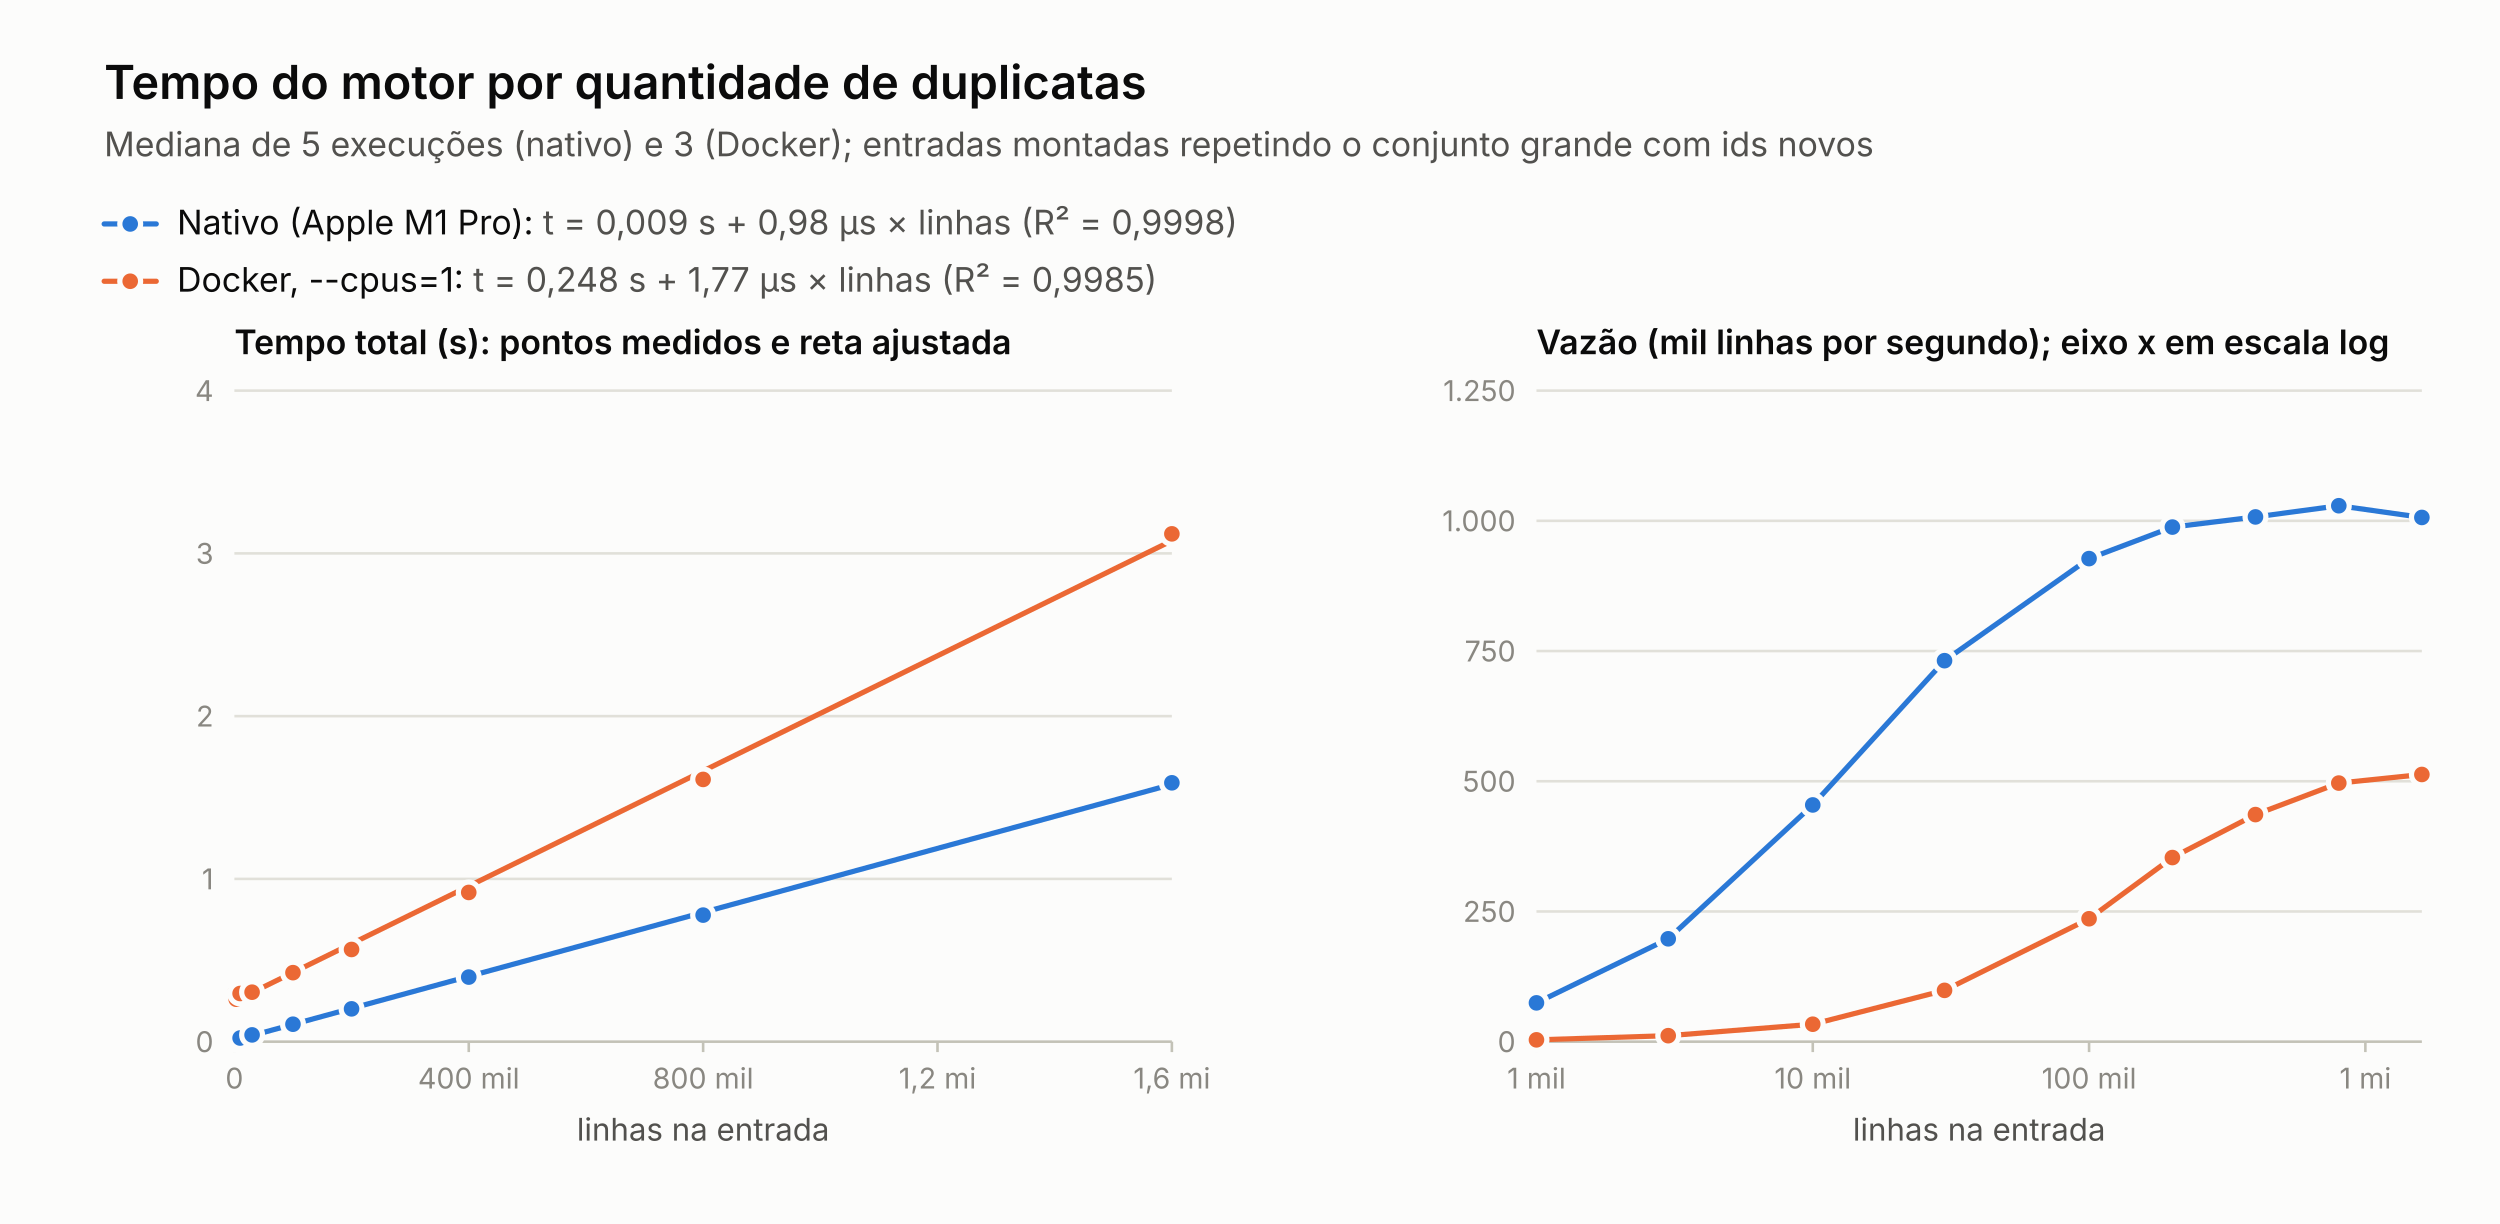
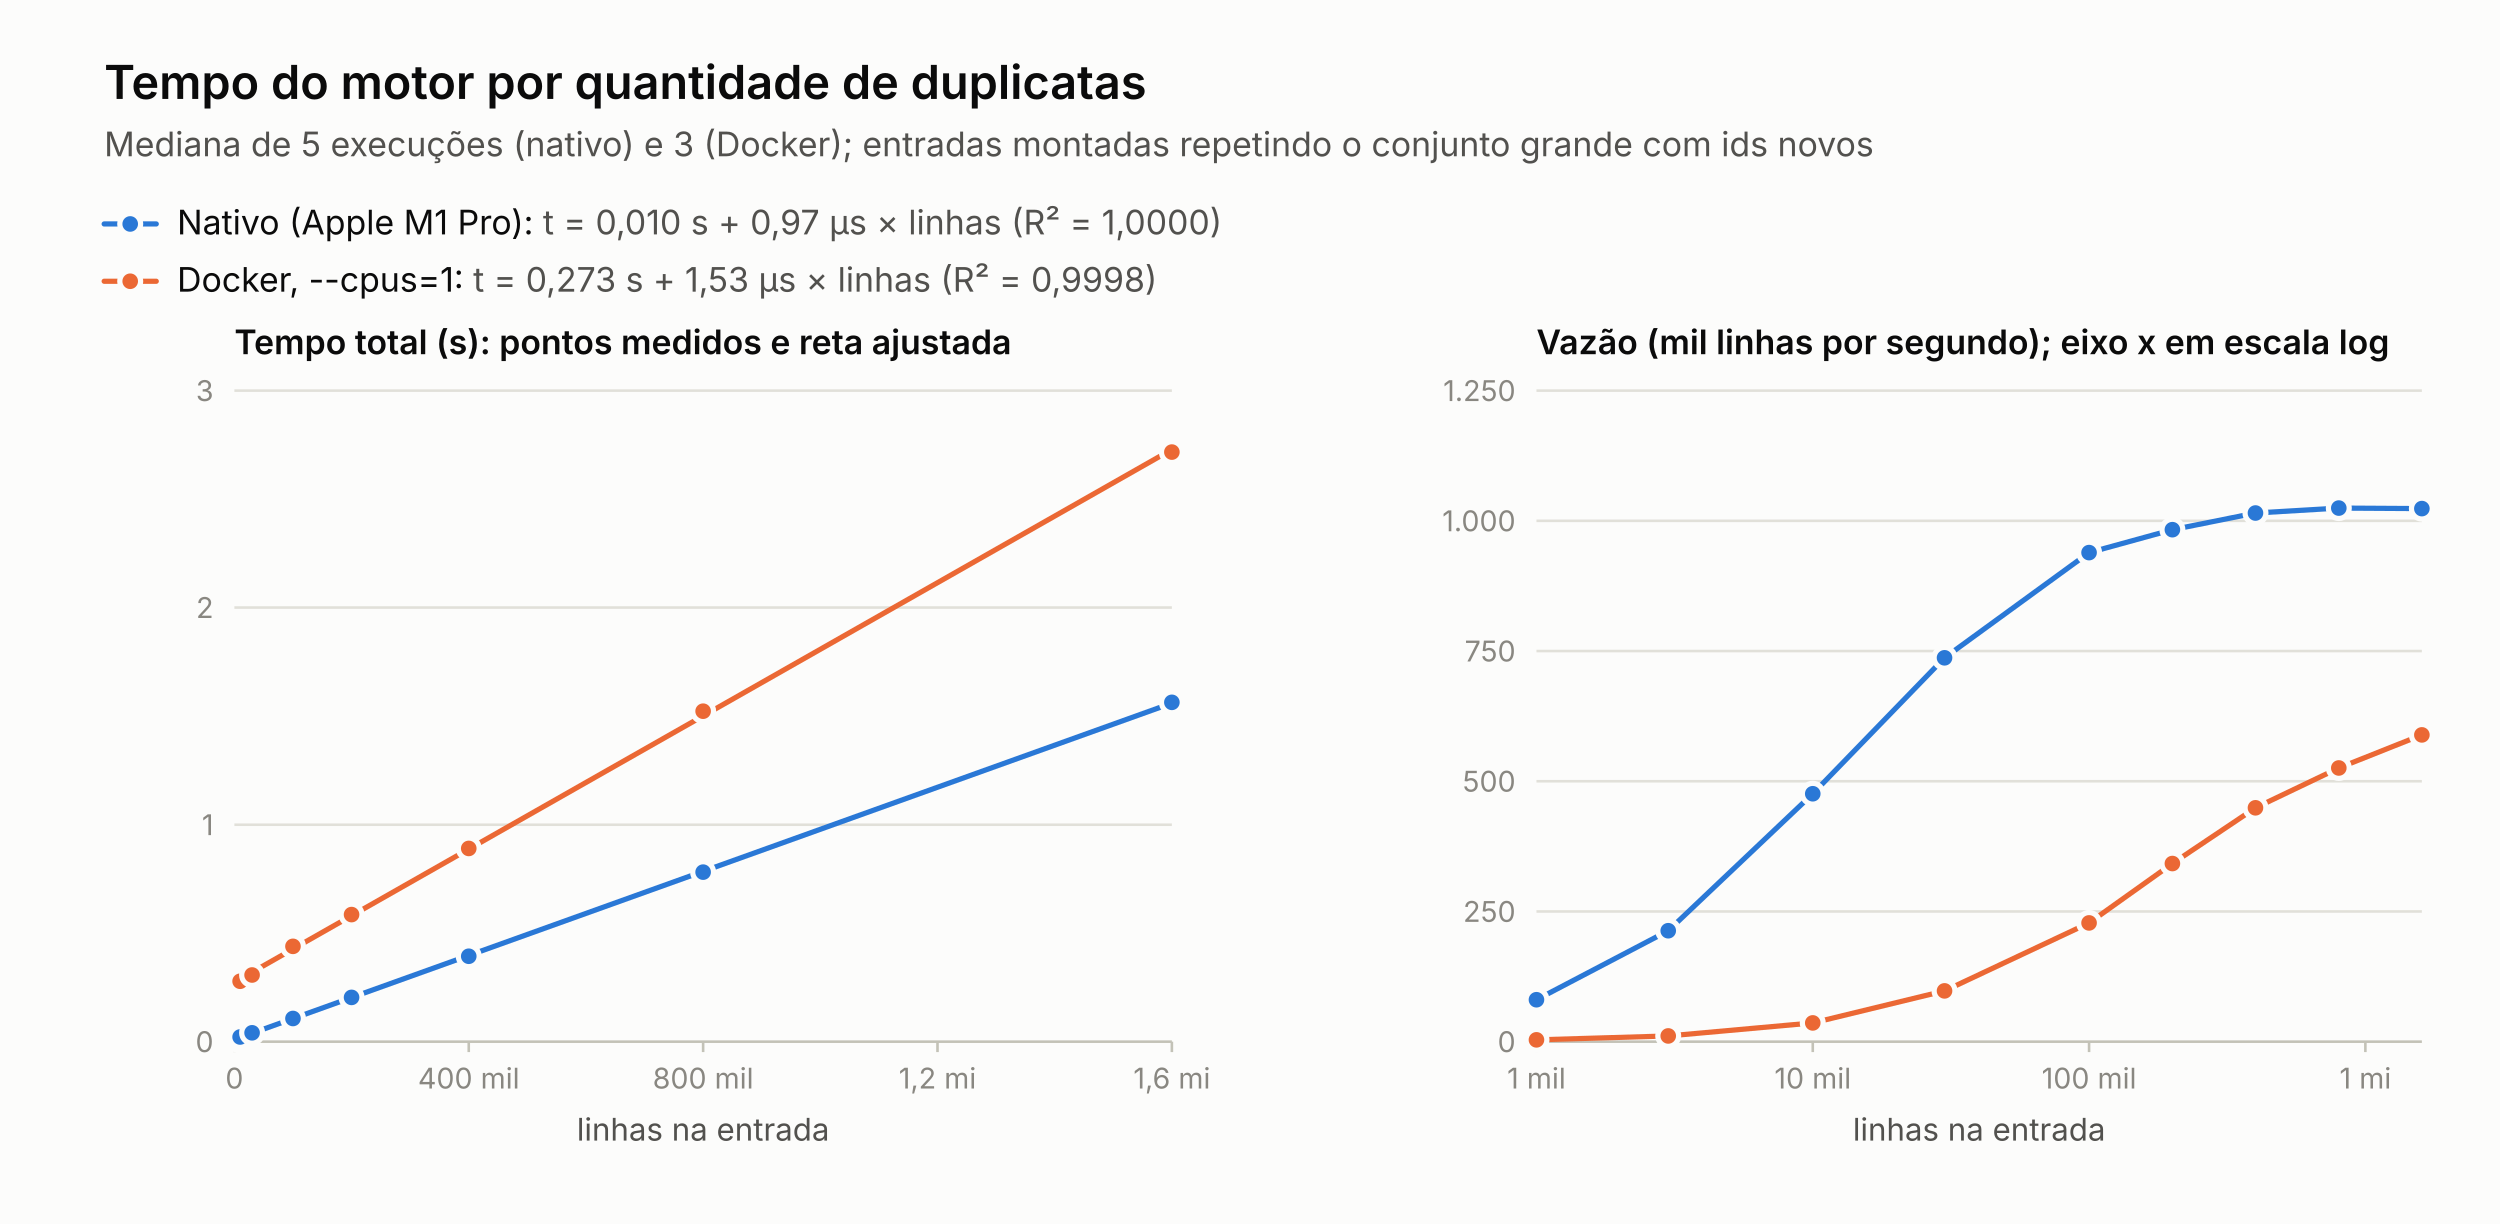
<svg xmlns="http://www.w3.org/2000/svg" viewBox="0 0 960 470" width="960" height="470" font-family="system-ui, -apple-system, Segoe UI, sans-serif">
  <rect width="960" height="470" fill="#fcfcfb" />
  <text x="40" y="38" font-size="18" font-weight="600" fill="#0b0b0b">Tempo do motor por quantidade de duplicatas</text>
  <text x="40" y="60" font-size="13" fill="#52514e">Mediana de 5 execuções (nativo) e 3 (Docker); entradas montadas repetindo o conjunto grande com ids novos</text>
  <line x1="40" y1="86" x2="60" y2="86" stroke="#2a78d6" stroke-width="2" stroke-linecap="round" />
  <circle cx="50" cy="86" r="4" fill="#2a78d6" stroke="#fcfcfb" stroke-width="2" />
-   <text x="68" y="90" font-size="13" fill="#0b0b0b">Nativo (Apple M1 Pro): <tspan fill="#52514e">t = 0,009 s + 0,98 µs × linhas (R² = 0,9998)</tspan>
+   <text x="68" y="90" font-size="13" fill="#0b0b0b">Nativo (Apple M1 Pro): <tspan fill="#52514e">t = 0,010 s + 0,97 µs × linhas (R² = 1,0000)</tspan>
  </text>
  <line x1="40" y1="108" x2="60" y2="108" stroke="#eb6834" stroke-width="2" stroke-linecap="round" />
  <circle cx="50" cy="108" r="4" fill="#eb6834" stroke="#fcfcfb" stroke-width="2" />
-   <text x="68" y="112" font-size="13" fill="#0b0b0b">Docker, --cpus=1: <tspan fill="#52514e">t = 0,248 s + 1,77 µs × linhas (R² = 0,9985)</tspan>
+   <text x="68" y="112" font-size="13" fill="#0b0b0b">Docker, --cpus=1: <tspan fill="#52514e">t = 0,273 s + 1,53 µs × linhas (R² = 0,9998)</tspan>
  </text>
  <text x="90" y="136" font-size="13" font-weight="600" fill="#0b0b0b">Tempo total (s): pontos medidos e reta ajustada</text>
  <line x1="90" y1="400.0" x2="450" y2="400.0" stroke="#c3c2b7" stroke-width="1" />
  <text x="82" y="404.0" font-size="11" text-anchor="end" fill="#898781" style="font-variant-numeric: tabular-nums">0</text>
-   <line x1="90" y1="337.5" x2="450" y2="337.5" stroke="#e1e0d9" stroke-width="1" />
-   <text x="82" y="341.5" font-size="11" text-anchor="end" fill="#898781" style="font-variant-numeric: tabular-nums">1</text>
-   <line x1="90" y1="275.0" x2="450" y2="275.0" stroke="#e1e0d9" stroke-width="1" />
-   <text x="82" y="279.0" font-size="11" text-anchor="end" fill="#898781" style="font-variant-numeric: tabular-nums">2</text>
-   <line x1="90" y1="212.5" x2="450" y2="212.5" stroke="#e1e0d9" stroke-width="1" />
-   <text x="82" y="216.5" font-size="11" text-anchor="end" fill="#898781" style="font-variant-numeric: tabular-nums">3</text>
+   <line x1="90" y1="316.7" x2="450" y2="316.7" stroke="#e1e0d9" stroke-width="1" />
+   <text x="82" y="320.7" font-size="11" text-anchor="end" fill="#898781" style="font-variant-numeric: tabular-nums">1</text>
+   <line x1="90" y1="233.3" x2="450" y2="233.3" stroke="#e1e0d9" stroke-width="1" />
+   <text x="82" y="237.3" font-size="11" text-anchor="end" fill="#898781" style="font-variant-numeric: tabular-nums">2</text>
  <line x1="90" y1="150.0" x2="450" y2="150.0" stroke="#e1e0d9" stroke-width="1" />
-   <text x="82" y="154.0" font-size="11" text-anchor="end" fill="#898781" style="font-variant-numeric: tabular-nums">4</text>
+   <text x="82" y="154.0" font-size="11" text-anchor="end" fill="#898781" style="font-variant-numeric: tabular-nums">3</text>
  <line x1="90.0" y1="400" x2="90.0" y2="404" stroke="#c3c2b7" stroke-width="1" />
  <text x="90.0" y="418" font-size="11" text-anchor="middle" fill="#898781">0</text>
  <line x1="180.0" y1="400" x2="180.0" y2="404" stroke="#c3c2b7" stroke-width="1" />
  <text x="180.0" y="418" font-size="11" text-anchor="middle" fill="#898781">400 mil</text>
  <line x1="270.0" y1="400" x2="270.0" y2="404" stroke="#c3c2b7" stroke-width="1" />
  <text x="270.0" y="418" font-size="11" text-anchor="middle" fill="#898781">800 mil</text>
  <line x1="360.0" y1="400" x2="360.0" y2="404" stroke="#c3c2b7" stroke-width="1" />
  <text x="360.0" y="418" font-size="11" text-anchor="middle" fill="#898781">1,2 mi</text>
  <line x1="450.0" y1="400" x2="450.0" y2="404" stroke="#c3c2b7" stroke-width="1" />
  <text x="450.0" y="418" font-size="11" text-anchor="middle" fill="#898781">1,6 mi</text>
  <text x="270.0" y="438" font-size="12" text-anchor="middle" fill="#52514e">linhas na entrada</text>
-   <line x1="90.0" y1="399.5" x2="450.0" y2="301.2" stroke="#2a78d6" stroke-width="2" stroke-linecap="round" />
-   <circle cx="90.2" cy="399.2" r="4" fill="#2a78d6" stroke="#fcfcfb" stroke-width="2" />
-   <circle cx="90.7" cy="399.1" r="4" fill="#2a78d6" stroke="#fcfcfb" stroke-width="2" />
-   <circle cx="92.2" cy="398.6" r="4" fill="#2a78d6" stroke="#fcfcfb" stroke-width="2" />
-   <circle cx="96.8" cy="397.4" r="4" fill="#2a78d6" stroke="#fcfcfb" stroke-width="2" />
-   <circle cx="112.5" cy="393.3" r="4" fill="#2a78d6" stroke="#fcfcfb" stroke-width="2" />
-   <circle cx="135.0" cy="387.4" r="4" fill="#2a78d6" stroke="#fcfcfb" stroke-width="2" />
-   <circle cx="180.0" cy="375.2" r="4" fill="#2a78d6" stroke="#fcfcfb" stroke-width="2" />
-   <circle cx="270.0" cy="351.4" r="4" fill="#2a78d6" stroke="#fcfcfb" stroke-width="2" />
-   <circle cx="450.0" cy="300.6" r="4" fill="#2a78d6" stroke="#fcfcfb" stroke-width="2" />
-   <line x1="90.0" y1="384.5" x2="450.0" y2="207.6" stroke="#eb6834" stroke-width="2" stroke-linecap="round" />
-   <circle cx="90.2" cy="381.4" r="4" fill="#eb6834" stroke="#fcfcfb" stroke-width="2" />
-   <circle cx="90.7" cy="383.7" r="4" fill="#eb6834" stroke="#fcfcfb" stroke-width="2" />
-   <circle cx="92.2" cy="381.5" r="4" fill="#eb6834" stroke="#fcfcfb" stroke-width="2" />
-   <circle cx="96.8" cy="381.0" r="4" fill="#eb6834" stroke="#fcfcfb" stroke-width="2" />
-   <circle cx="112.5" cy="373.5" r="4" fill="#eb6834" stroke="#fcfcfb" stroke-width="2" />
-   <circle cx="135.0" cy="364.6" r="4" fill="#eb6834" stroke="#fcfcfb" stroke-width="2" />
-   <circle cx="180.0" cy="342.7" r="4" fill="#eb6834" stroke="#fcfcfb" stroke-width="2" />
-   <circle cx="270.0" cy="299.3" r="4" fill="#eb6834" stroke="#fcfcfb" stroke-width="2" />
-   <circle cx="450.0" cy="205.0" r="4" fill="#eb6834" stroke="#fcfcfb" stroke-width="2" />
+   <line x1="90.0" y1="399.2" x2="450.0" y2="270.0" stroke="#2a78d6" stroke-width="2" stroke-linecap="round" />
+   <circle cx="90.2" cy="399.0" r="4" fill="#2a78d6" stroke="#fcfcfb" stroke-width="2" />
+   <circle cx="90.7" cy="398.8" r="4" fill="#2a78d6" stroke="#fcfcfb" stroke-width="2" />
+   <circle cx="92.2" cy="398.2" r="4" fill="#2a78d6" stroke="#fcfcfb" stroke-width="2" />
+   <circle cx="96.8" cy="396.6" r="4" fill="#2a78d6" stroke="#fcfcfb" stroke-width="2" />
+   <circle cx="112.5" cy="391.1" r="4" fill="#2a78d6" stroke="#fcfcfb" stroke-width="2" />
+   <circle cx="135.0" cy="383.0" r="4" fill="#2a78d6" stroke="#fcfcfb" stroke-width="2" />
+   <circle cx="180.0" cy="367.2" r="4" fill="#2a78d6" stroke="#fcfcfb" stroke-width="2" />
+   <circle cx="270.0" cy="334.9" r="4" fill="#2a78d6" stroke="#fcfcfb" stroke-width="2" />
+   <circle cx="450.0" cy="269.7" r="4" fill="#2a78d6" stroke="#fcfcfb" stroke-width="2" />
+   <line x1="90.0" y1="377.2" x2="450.0" y2="172.6" stroke="#eb6834" stroke-width="2" stroke-linecap="round" />
+   <circle cx="90.2" cy="377.2" r="4" fill="#eb6834" stroke="#fcfcfb" stroke-width="2" />
+   <circle cx="90.7" cy="377.3" r="4" fill="#eb6834" stroke="#fcfcfb" stroke-width="2" />
+   <circle cx="92.2" cy="376.8" r="4" fill="#eb6834" stroke="#fcfcfb" stroke-width="2" />
+   <circle cx="96.8" cy="374.4" r="4" fill="#eb6834" stroke="#fcfcfb" stroke-width="2" />
+   <circle cx="112.5" cy="363.4" r="4" fill="#eb6834" stroke="#fcfcfb" stroke-width="2" />
+   <circle cx="135.0" cy="351.2" r="4" fill="#eb6834" stroke="#fcfcfb" stroke-width="2" />
+   <circle cx="180.0" cy="325.8" r="4" fill="#eb6834" stroke="#fcfcfb" stroke-width="2" />
+   <circle cx="270.0" cy="273.1" r="4" fill="#eb6834" stroke="#fcfcfb" stroke-width="2" />
+   <circle cx="450.0" cy="173.6" r="4" fill="#eb6834" stroke="#fcfcfb" stroke-width="2" />
  <text x="590" y="136" font-size="13" font-weight="600" fill="#0b0b0b">Vazão (mil linhas por segundo); eixo x em escala log</text>
  <line x1="590" y1="400.0" x2="930" y2="400.0" stroke="#c3c2b7" stroke-width="1" />
  <text x="582" y="404.0" font-size="11" text-anchor="end" fill="#898781" style="font-variant-numeric: tabular-nums">0</text>
  <line x1="590" y1="350.0" x2="930" y2="350.0" stroke="#e1e0d9" stroke-width="1" />
  <text x="582" y="354.0" font-size="11" text-anchor="end" fill="#898781" style="font-variant-numeric: tabular-nums">250</text>
  <line x1="590" y1="300.0" x2="930" y2="300.0" stroke="#e1e0d9" stroke-width="1" />
  <text x="582" y="304.0" font-size="11" text-anchor="end" fill="#898781" style="font-variant-numeric: tabular-nums">500</text>
  <line x1="590" y1="250.0" x2="930" y2="250.0" stroke="#e1e0d9" stroke-width="1" />
  <text x="582" y="254.0" font-size="11" text-anchor="end" fill="#898781" style="font-variant-numeric: tabular-nums">750</text>
  <line x1="590" y1="200.0" x2="930" y2="200.0" stroke="#e1e0d9" stroke-width="1" />
  <text x="582" y="204.0" font-size="11" text-anchor="end" fill="#898781" style="font-variant-numeric: tabular-nums">1.000</text>
  <line x1="590" y1="150.0" x2="930" y2="150.0" stroke="#e1e0d9" stroke-width="1" />
  <text x="582" y="154.0" font-size="11" text-anchor="end" fill="#898781" style="font-variant-numeric: tabular-nums">1.250</text>
  <line x1="590.0" y1="400" x2="590.0" y2="404" stroke="#c3c2b7" stroke-width="1" />
  <text x="590.0" y="418" font-size="11" text-anchor="middle" fill="#898781">1 mil</text>
  <line x1="696.1" y1="400" x2="696.1" y2="404" stroke="#c3c2b7" stroke-width="1" />
  <text x="696.1" y="418" font-size="11" text-anchor="middle" fill="#898781">10 mil</text>
  <line x1="802.2" y1="400" x2="802.2" y2="404" stroke="#c3c2b7" stroke-width="1" />
  <text x="802.2" y="418" font-size="11" text-anchor="middle" fill="#898781">100 mil</text>
  <line x1="908.3" y1="400" x2="908.3" y2="404" stroke="#c3c2b7" stroke-width="1" />
  <text x="908.3" y="418" font-size="11" text-anchor="middle" fill="#898781">1 mi</text>
  <text x="760.0" y="438" font-size="12" text-anchor="middle" fill="#52514e">linhas na entrada</text>
-   <path d="M590.0,385.1 L640.6,360.5 L696.1,309.1 L746.7,253.7 L802.2,214.5 L834.2,202.4 L866.1,198.5 L898.1,194.2 L930.0,198.7" fill="none" stroke="#2a78d6" stroke-width="2" stroke-linejoin="round" stroke-linecap="round" />
-   <circle cx="590.0" cy="385.1" r="4" fill="#2a78d6" stroke="#fcfcfb" stroke-width="2" />
-   <circle cx="640.6" cy="360.5" r="4" fill="#2a78d6" stroke="#fcfcfb" stroke-width="2" />
-   <circle cx="696.1" cy="309.1" r="4" fill="#2a78d6" stroke="#fcfcfb" stroke-width="2" />
-   <circle cx="746.7" cy="253.7" r="4" fill="#2a78d6" stroke="#fcfcfb" stroke-width="2" />
-   <circle cx="802.2" cy="214.5" r="4" fill="#2a78d6" stroke="#fcfcfb" stroke-width="2" />
-   <circle cx="834.2" cy="202.4" r="4" fill="#2a78d6" stroke="#fcfcfb" stroke-width="2" />
-   <circle cx="866.1" cy="198.5" r="4" fill="#2a78d6" stroke="#fcfcfb" stroke-width="2" />
-   <circle cx="898.1" cy="194.2" r="4" fill="#2a78d6" stroke="#fcfcfb" stroke-width="2" />
-   <circle cx="930.0" cy="198.7" r="4" fill="#2a78d6" stroke="#fcfcfb" stroke-width="2" />
-   <path d="M590.0,399.3 L640.6,397.7 L696.1,393.3 L746.7,380.3 L802.2,352.8 L834.2,329.3 L866.1,312.8 L898.1,300.7 L930.0,297.4" fill="none" stroke="#eb6834" stroke-width="2" stroke-linejoin="round" stroke-linecap="round" />
+   <path d="M590.0,383.9 L640.6,357.4 L696.1,304.8 L746.7,252.6 L802.2,212.2 L834.2,203.4 L866.1,197.0 L898.1,195.1 L930.0,195.3" fill="none" stroke="#2a78d6" stroke-width="2" stroke-linejoin="round" stroke-linecap="round" />
+   <circle cx="590.0" cy="383.9" r="4" fill="#2a78d6" stroke="#fcfcfb" stroke-width="2" />
+   <circle cx="640.6" cy="357.4" r="4" fill="#2a78d6" stroke="#fcfcfb" stroke-width="2" />
+   <circle cx="696.1" cy="304.8" r="4" fill="#2a78d6" stroke="#fcfcfb" stroke-width="2" />
+   <circle cx="746.7" cy="252.6" r="4" fill="#2a78d6" stroke="#fcfcfb" stroke-width="2" />
+   <circle cx="802.2" cy="212.2" r="4" fill="#2a78d6" stroke="#fcfcfb" stroke-width="2" />
+   <circle cx="834.2" cy="203.4" r="4" fill="#2a78d6" stroke="#fcfcfb" stroke-width="2" />
+   <circle cx="866.1" cy="197.0" r="4" fill="#2a78d6" stroke="#fcfcfb" stroke-width="2" />
+   <circle cx="898.1" cy="195.1" r="4" fill="#2a78d6" stroke="#fcfcfb" stroke-width="2" />
+   <circle cx="930.0" cy="195.3" r="4" fill="#2a78d6" stroke="#fcfcfb" stroke-width="2" />
+   <path d="M590.0,399.3 L640.6,397.8 L696.1,392.8 L746.7,380.5 L802.2,354.4 L834.2,331.6 L866.1,310.2 L898.1,294.9 L930.0,282.2" fill="none" stroke="#eb6834" stroke-width="2" stroke-linejoin="round" stroke-linecap="round" />
  <circle cx="590.0" cy="399.3" r="4" fill="#eb6834" stroke="#fcfcfb" stroke-width="2" />
-   <circle cx="640.6" cy="397.7" r="4" fill="#eb6834" stroke="#fcfcfb" stroke-width="2" />
-   <circle cx="696.1" cy="393.3" r="4" fill="#eb6834" stroke="#fcfcfb" stroke-width="2" />
-   <circle cx="746.7" cy="380.3" r="4" fill="#eb6834" stroke="#fcfcfb" stroke-width="2" />
-   <circle cx="802.2" cy="352.8" r="4" fill="#eb6834" stroke="#fcfcfb" stroke-width="2" />
-   <circle cx="834.2" cy="329.3" r="4" fill="#eb6834" stroke="#fcfcfb" stroke-width="2" />
-   <circle cx="866.1" cy="312.8" r="4" fill="#eb6834" stroke="#fcfcfb" stroke-width="2" />
-   <circle cx="898.1" cy="300.7" r="4" fill="#eb6834" stroke="#fcfcfb" stroke-width="2" />
-   <circle cx="930.0" cy="297.4" r="4" fill="#eb6834" stroke="#fcfcfb" stroke-width="2" />
+   <circle cx="640.6" cy="397.8" r="4" fill="#eb6834" stroke="#fcfcfb" stroke-width="2" />
+   <circle cx="696.1" cy="392.8" r="4" fill="#eb6834" stroke="#fcfcfb" stroke-width="2" />
+   <circle cx="746.7" cy="380.5" r="4" fill="#eb6834" stroke="#fcfcfb" stroke-width="2" />
+   <circle cx="802.2" cy="354.4" r="4" fill="#eb6834" stroke="#fcfcfb" stroke-width="2" />
+   <circle cx="834.2" cy="331.6" r="4" fill="#eb6834" stroke="#fcfcfb" stroke-width="2" />
+   <circle cx="866.1" cy="310.2" r="4" fill="#eb6834" stroke="#fcfcfb" stroke-width="2" />
+   <circle cx="898.1" cy="294.9" r="4" fill="#eb6834" stroke="#fcfcfb" stroke-width="2" />
+   <circle cx="930.0" cy="282.2" r="4" fill="#eb6834" stroke="#fcfcfb" stroke-width="2" />
</svg>
